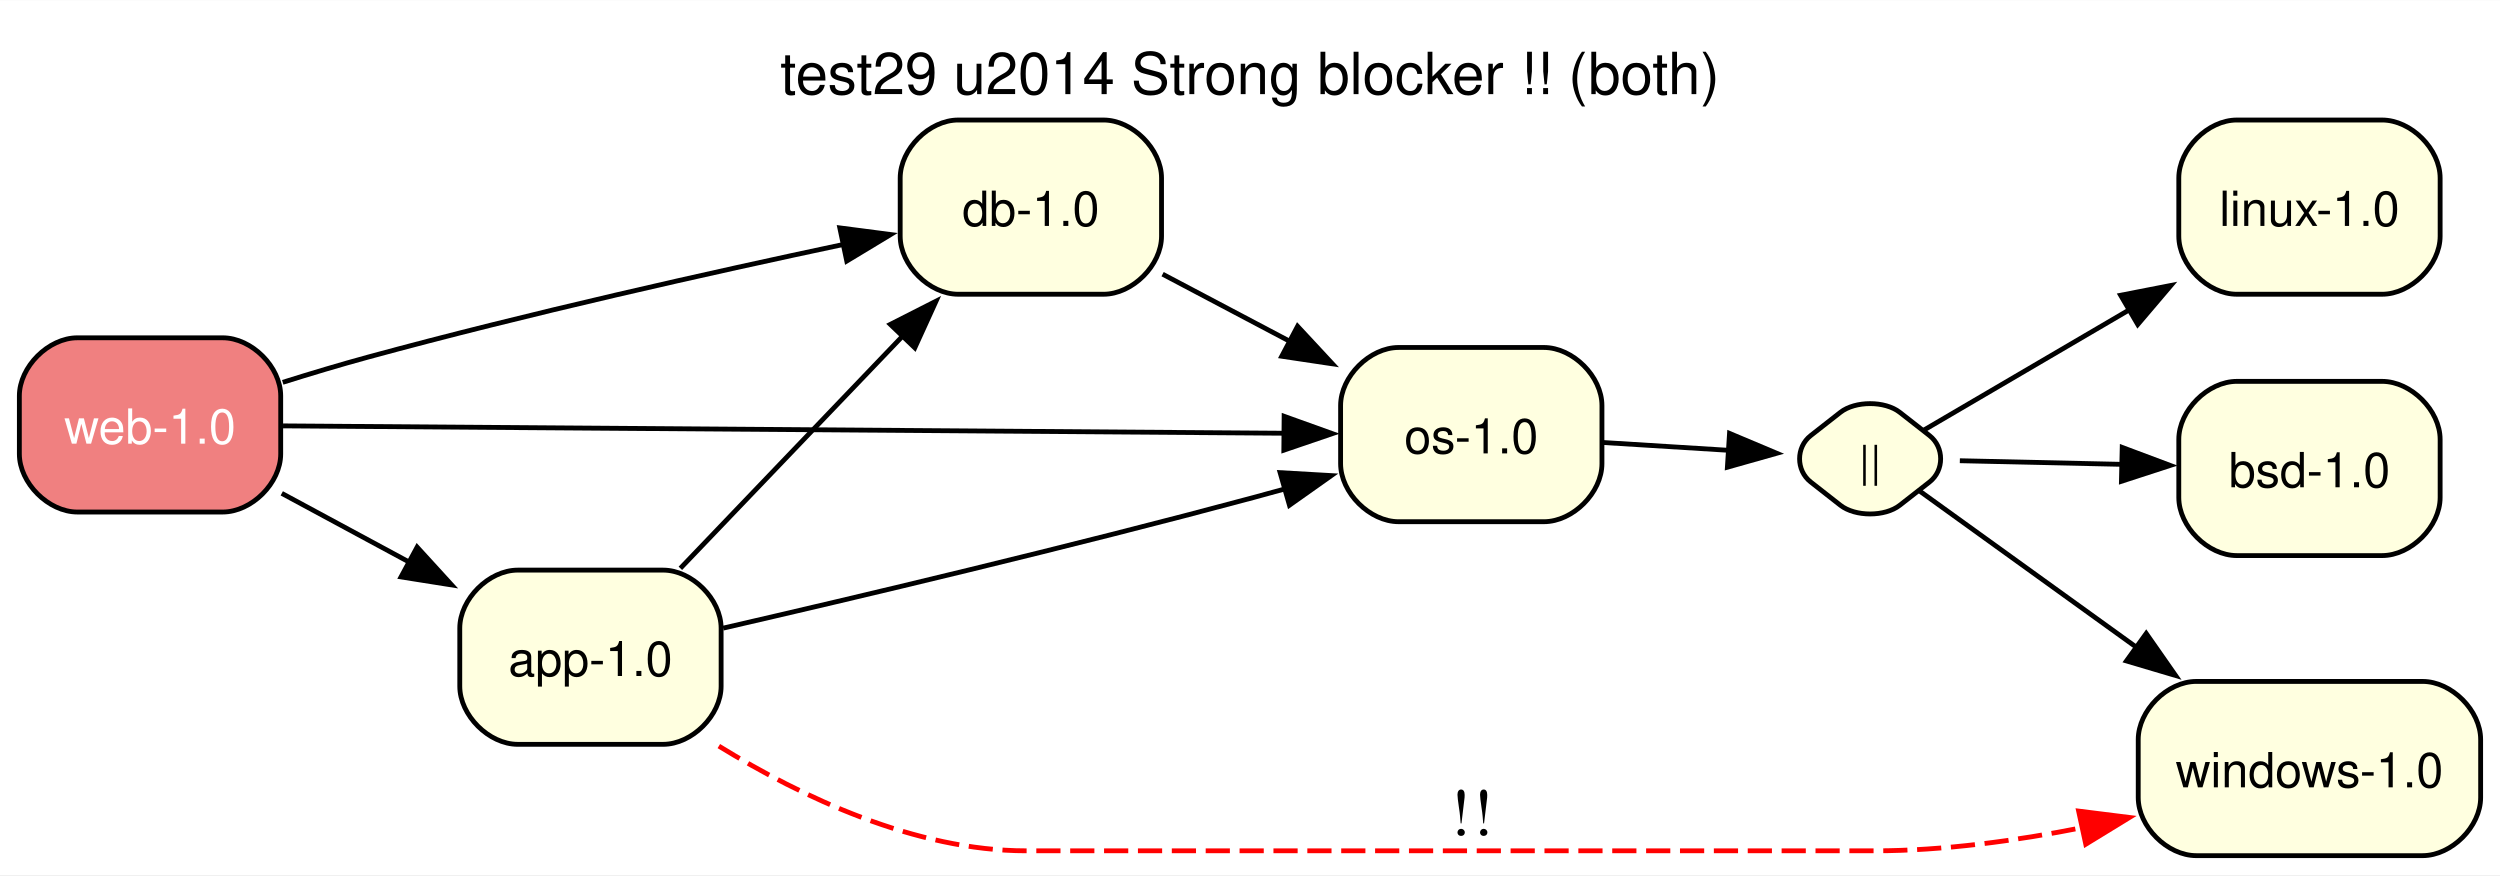
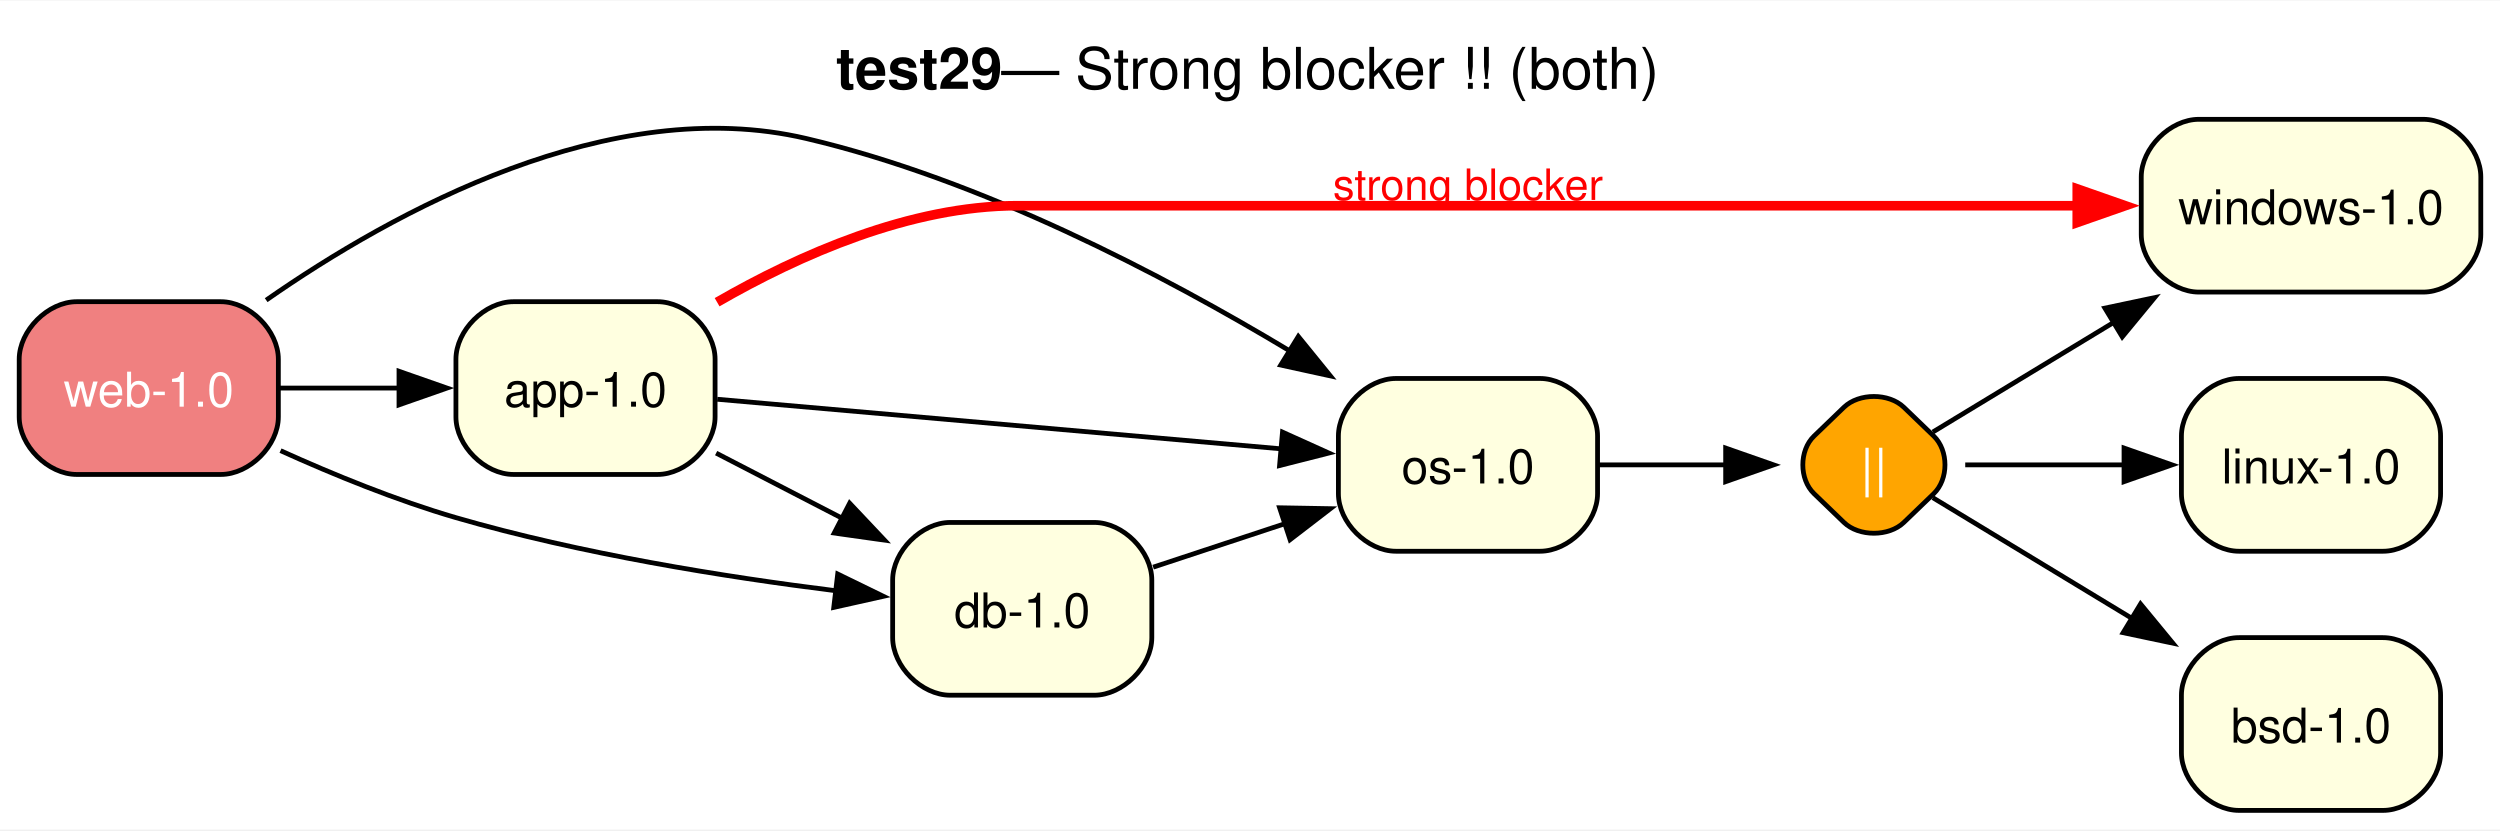
- <svg xmlns="http://www.w3.org/2000/svg" width="517pt" height="181pt" viewBox="0.00 0.00 516.56 180.75">
-   <g id="graph0" class="graph" transform="scale(1 1) rotate(0) translate(4 176.75)">
-     <polygon fill="white" stroke="none" points="-4,4 -4,-176.75 512.56,-176.75 512.56,4 -4,4" />
-     <text text-anchor="middle" x="254.28" y="-157.35" font-family="Helvetica,sans-Serif" font-size="12.00">test29 u2014 Strong blocker !! (both)</text>
+ <svg xmlns="http://www.w3.org/2000/svg" width="521pt" height="173pt" viewBox="0.00 0.00 520.92 172.75">
+   <g id="graph0" class="graph" transform="scale(1 1) rotate(0) translate(4 168.75)">
+     <polygon fill="white" stroke="none" points="-4,4 -4,-168.75 516.92,-168.75 516.92,4 -4,4" />
+     <text text-anchor="start" x="170.21" y="-150.35" font-family="Helvetica,sans-Serif" font-weight="bold" font-size="12.00">test29</text>
+     <text text-anchor="start" x="204.71" y="-150.35" font-family="Helvetica,sans-Serif" font-size="12.00"> — Strong blocker !! (both)</text>
    <g id="node1" class="node">
-       <path fill="lightyellow" stroke="black" d="M133,-59C133,-59 103,-59 103,-59 97,-59 91,-53 91,-47 91,-47 91,-35 91,-35 91,-29 97,-23 103,-23 103,-23 133,-23 133,-23 139,-23 145,-29 145,-35 145,-35 145,-47 145,-47 145,-53 139,-59 133,-59" />
-       <text text-anchor="middle" x="118" y="-37.12" font-family="Helvetica,sans-Serif" font-size="10.00">app-1.0</text>
+       <path fill="lightcoral" stroke="black" d="M42,-106C42,-106 12,-106 12,-106 6,-106 0,-100 0,-94 0,-94 0,-82 0,-82 0,-76 6,-70 12,-70 12,-70 42,-70 42,-70 48,-70 54,-76 54,-82 54,-82 54,-94 54,-94 54,-100 48,-106 42,-106" />
+       <text text-anchor="middle" x="27" y="-84.12" font-family="Helvetica,sans-Serif" font-size="10.00" fill="white">web-1.0</text>
+     </g>
+     <g id="node2" class="node">
+       <path fill="lightyellow" stroke="black" d="M133,-106C133,-106 103,-106 103,-106 97,-106 91,-100 91,-94 91,-94 91,-82 91,-82 91,-76 97,-70 103,-70 103,-70 133,-70 133,-70 139,-70 145,-76 145,-82 145,-82 145,-94 145,-94 145,-100 139,-106 133,-106" />
+       <text text-anchor="middle" x="118" y="-84.12" font-family="Helvetica,sans-Serif" font-size="10.00">app-1.0</text>
+     </g>
+     <g id="edge1" class="edge">
+       <path fill="none" stroke="black" d="M54.22,-88C62.12,-88 70.94,-88 79.43,-88" />
+       <polygon fill="black" stroke="black" points="79.14,-91.5 89.14,-88 79.14,-84.5 79.14,-91.5" />
    </g>
    <g id="node3" class="node">
-       <path fill="lightyellow" stroke="black" d="M224,-152C224,-152 194,-152 194,-152 188,-152 182,-146 182,-140 182,-140 182,-128 182,-128 182,-122 188,-116 194,-116 194,-116 224,-116 224,-116 230,-116 236,-122 236,-128 236,-128 236,-140 236,-140 236,-146 230,-152 224,-152" />
-       <text text-anchor="middle" x="209" y="-130.12" font-family="Helvetica,sans-Serif" font-size="10.00">db-1.0</text>
+       <path fill="lightyellow" stroke="black" d="M224,-60C224,-60 194,-60 194,-60 188,-60 182,-54 182,-48 182,-48 182,-36 182,-36 182,-30 188,-24 194,-24 194,-24 224,-24 224,-24 230,-24 236,-30 236,-36 236,-36 236,-48 236,-48 236,-54 230,-60 224,-60" />
+       <text text-anchor="middle" x="209" y="-38.12" font-family="Helvetica,sans-Serif" font-size="10.00">db-1.0</text>
+     </g>
+     <g id="edge2" class="edge">
+       <path fill="none" stroke="black" d="M54.45,-74.96C65.52,-69.95 78.66,-64.59 91,-61 116.91,-53.47 146.98,-48.66 170.15,-45.77" />
+       <polygon fill="black" stroke="black" points="170.55,-49.25 180.07,-44.61 169.73,-42.3 170.55,-49.25" />
+     </g>
+     <g id="node4" class="node">
+       <path fill="lightyellow" stroke="black" d="M316.88,-90C316.88,-90 286.88,-90 286.88,-90 280.88,-90 274.88,-84 274.88,-78 274.88,-78 274.88,-66 274.88,-66 274.88,-60 280.88,-54 286.88,-54 286.88,-54 316.88,-54 316.88,-54 322.88,-54 328.88,-60 328.88,-66 328.88,-66 328.88,-78 328.88,-78 328.88,-84 322.88,-90 316.88,-90" />
+       <text text-anchor="middle" x="301.88" y="-68.12" font-family="Helvetica,sans-Serif" font-size="10.00">os-1.0</text>
    </g>
    <g id="edge3" class="edge">
-       <path fill="none" stroke="black" d="M136.58,-59.37C149.75,-73.13 167.95,-92.15 182.68,-107.54" />
-       <polygon fill="black" stroke="black" points="179.96,-109.77 189.41,-114.57 185.02,-104.93 179.96,-109.77" />
+       <path fill="none" stroke="black" d="M51.46,-106.32C78.09,-124.88 123.15,-149.59 164,-140 200.42,-131.45 238.24,-111.69 264.87,-95.67" />
+       <polygon fill="black" stroke="black" points="266.53,-98.75 273.21,-90.53 262.86,-92.79 266.53,-98.75" />
+     </g>
+     <g id="edge5" class="edge">
+       <path fill="none" stroke="black" d="M145.22,-74.45C153.48,-70.18 162.75,-65.39 171.58,-60.82" />
+       <polygon fill="black" stroke="black" points="173.04,-64.01 180.31,-56.31 169.82,-57.79 173.04,-64.01" />
+     </g>
+     <g id="edge4" class="edge">
+       <path fill="none" stroke="black" d="M145.45,-85.67C176.43,-82.95 227.98,-78.41 263.15,-75.32" />
+       <polygon fill="black" stroke="black" points="263.23,-78.82 272.89,-74.46 262.62,-71.85 263.23,-78.82" />
+     </g>
+     <g id="node8" class="node">
+       <path fill="lightyellow" stroke="black" d="M500.92,-144C500.92,-144 454.17,-144 454.17,-144 448.17,-144 442.17,-138 442.17,-132 442.17,-132 442.17,-120 442.17,-120 442.17,-114 448.17,-108 454.17,-108 454.17,-108 500.92,-108 500.92,-108 506.92,-108 512.92,-114 512.92,-120 512.92,-120 512.92,-132 512.92,-132 512.92,-138 506.92,-144 500.92,-144" />
+       <text text-anchor="middle" x="477.54" y="-122.12" font-family="Helvetica,sans-Serif" font-size="10.00">windows-1.0</text>
+     </g>
+     <g id="edge6" class="edge">
+       <path fill="none" stroke="red" stroke-width="2" d="M145.42,-105.89C162.51,-115.74 185.65,-126 208,-126 208,-126 208,-126 387.46,-126 401.48,-126 416.73,-126 430.59,-126" />
+       <polygon fill="red" stroke="red" stroke-width="2" points="428.83,-129.5 438.83,-126 428.83,-122.5 428.83,-129.5" />
+       <text text-anchor="middle" x="301.88" y="-127.2" font-family="Helvetica,sans-Serif" font-size="9.00" fill="red">strong blocker</text>
+     </g>
+     <g id="edge7" class="edge">
+       <path fill="none" stroke="black" d="M236.28,-50.68C244.86,-53.51 254.54,-56.7 263.75,-59.75" />
+       <polygon fill="black" stroke="black" points="262.62,-63.06 273.21,-62.87 264.81,-56.41 262.62,-63.06" />
+     </g>
+     <g id="node5" class="node">
+       <path fill="orange" stroke="black" d="M380.22,-84C380.22,-84 373.99,-78 373.99,-78 370.87,-75 370.87,-69 373.99,-66 373.99,-66 380.22,-60 380.22,-60 383.34,-57 389.58,-57 392.7,-60 392.7,-60 398.93,-66 398.93,-66 402.05,-69 402.05,-75 398.93,-78 398.93,-78 392.7,-84 392.7,-84 389.58,-87 383.34,-87 380.22,-84" />
+       <text text-anchor="middle" x="386.46" y="-67.55" font-family="Helvetica,sans-Serif" font-size="11.00" fill="white">||</text>
+     </g>
+     <g id="edge8" class="edge">
+       <path fill="none" stroke="black" d="M329.01,-72C337.52,-72 347.03,-72 355.78,-72" />
+       <polygon fill="black" stroke="black" points="355.57,-75.5 365.57,-72 355.57,-68.5 355.57,-75.5" />
    </g>
    <g id="node6" class="node">
-       <path fill="lightyellow" stroke="black" d="M315,-105C315,-105 285,-105 285,-105 279,-105 273,-99 273,-93 273,-93 273,-81 273,-81 273,-75 279,-69 285,-69 285,-69 315,-69 315,-69 321,-69 327,-75 327,-81 327,-81 327,-93 327,-93 327,-99 321,-105 315,-105" />
-       <text text-anchor="middle" x="300" y="-83.12" font-family="Helvetica,sans-Serif" font-size="10.00">os-1.0</text>
+       <path fill="lightyellow" stroke="black" d="M492.54,-90C492.54,-90 462.54,-90 462.54,-90 456.54,-90 450.54,-84 450.54,-78 450.54,-78 450.54,-66 450.54,-66 450.54,-60 456.54,-54 462.54,-54 462.54,-54 492.54,-54 492.54,-54 498.54,-54 504.54,-60 504.54,-66 504.54,-66 504.54,-78 504.54,-78 504.54,-84 498.54,-90 492.54,-90" />
+       <text text-anchor="middle" x="477.54" y="-68.12" font-family="Helvetica,sans-Serif" font-size="10.00">linux-1.0</text>
    </g>
-     <g id="edge1" class="edge">
-       <path fill="none" stroke="black" d="M145.42,-47.01C172.9,-53.34 217.11,-63.81 255,-74 257.13,-74.57 259.32,-75.18 261.53,-75.79" />
-       <polygon fill="black" stroke="black" points="260.5,-79.14 271.08,-78.53 262.43,-72.41 260.5,-79.14" />
-     </g>
-     <g id="node8" class="node">
-       <path fill="lightyellow" stroke="black" d="M496.56,-36C496.56,-36 449.81,-36 449.81,-36 443.81,-36 437.81,-30 437.81,-24 437.81,-24 437.81,-12 437.81,-12 437.81,-6 443.81,0 449.81,0 449.81,0 496.56,0 496.56,0 502.56,0 508.56,-6 508.56,-12 508.56,-12 508.56,-24 508.56,-24 508.56,-30 502.56,-36 496.56,-36" />
-       <text text-anchor="middle" x="473.19" y="-14.12" font-family="Helvetica,sans-Serif" font-size="10.00">windows-1.0</text>
-     </g>
-     <g id="edge2" class="edge">
-       <path fill="none" stroke="red" stroke-dasharray="5,2" d="M144.53,-22.64C161.63,-12.12 185.13,-1 208,-1 208,-1 208,-1 383.41,-1 397.51,-1 412.65,-3.09 426.36,-5.81" />
-       <polygon fill="red" stroke="red" points="425.49,-9.21 436,-7.89 426.97,-2.36 425.49,-9.21" />
-       <text text-anchor="middle" x="300" y="-4.2" font-family="Times,serif" font-size="14.00">!!</text>
-     </g>
-     <g id="node2" class="node">
-       <path fill="lightyellow" stroke="black" d="M488.19,-98C488.19,-98 458.19,-98 458.19,-98 452.19,-98 446.19,-92 446.19,-86 446.19,-86 446.19,-74 446.19,-74 446.19,-68 452.19,-62 458.19,-62 458.19,-62 488.19,-62 488.19,-62 494.19,-62 500.19,-68 500.19,-74 500.19,-74 500.19,-86 500.19,-86 500.19,-92 494.19,-98 488.19,-98" />
-       <text text-anchor="middle" x="473.19" y="-76.12" font-family="Helvetica,sans-Serif" font-size="10.00">bsd-1.0</text>
-     </g>
-     <g id="edge4" class="edge">
-       <path fill="none" stroke="black" d="M236.22,-120.15C244.48,-115.79 253.75,-110.9 262.58,-106.23" />
-       <polygon fill="black" stroke="black" points="264.11,-109.38 271.32,-101.62 260.84,-103.19 264.11,-109.38" />
-     </g>
-     <g id="node4" class="node">
-       <path fill="lightyellow" stroke="black" d="M376.27,-91.6C376.27,-91.6 370.14,-86.8 370.14,-86.8 367.07,-84.4 367.07,-79.6 370.14,-77.2 370.14,-77.2 376.27,-72.4 376.27,-72.4 379.34,-70 385.48,-70 388.54,-72.4 388.54,-72.4 394.68,-77.2 394.68,-77.2 397.75,-79.6 397.75,-84.4 394.68,-86.8 394.68,-86.8 388.54,-91.6 388.54,-91.6 385.48,-94 379.34,-94 376.27,-91.6" />
-       <text text-anchor="middle" x="382.41" y="-78.33" font-family="Helvetica,sans-Serif" font-size="9.00">||</text>
-     </g>
-     <g id="edge7" class="edge">
-       <path fill="none" stroke="black" d="M400.95,-81.6C410.57,-81.39 422.9,-81.11 434.58,-80.85" />
-       <polygon fill="black" stroke="black" points="434.5,-84.35 444.42,-80.63 434.34,-77.35 434.5,-84.35" />
-     </g>
-     <g id="node5" class="node">
-       <path fill="lightyellow" stroke="black" d="M488.19,-152C488.19,-152 458.19,-152 458.19,-152 452.19,-152 446.19,-146 446.19,-140 446.19,-140 446.19,-128 446.19,-128 446.19,-122 452.19,-116 458.19,-116 458.19,-116 488.19,-116 488.19,-116 494.19,-116 500.19,-122 500.19,-128 500.19,-128 500.19,-140 500.19,-140 500.19,-146 494.19,-152 488.19,-152" />
-       <text text-anchor="middle" x="473.19" y="-130.12" font-family="Helvetica,sans-Serif" font-size="10.00">linux-1.0</text>
-     </g>
-     <g id="edge6" class="edge">
-       <path fill="none" stroke="black" d="M393.59,-87.97C403.98,-94.05 420.71,-103.85 436.06,-112.84" />
-       <polygon fill="black" stroke="black" points="434.17,-115.79 444.57,-117.82 437.71,-109.75 434.17,-115.79" />
-     </g>
-     <g id="edge8" class="edge">
-       <path fill="none" stroke="black" d="M392.57,-75.39C403.17,-67.76 421.23,-54.74 437.47,-43.03" />
-       <polygon fill="black" stroke="black" points="439.46,-45.91 445.53,-37.22 435.37,-40.23 439.46,-45.91" />
-     </g>
-     <g id="edge5" class="edge">
-       <path fill="none" stroke="black" d="M327.33,-85.36C335.67,-84.84 344.92,-84.27 353.38,-83.74" />
-       <polygon fill="black" stroke="black" points="353.36,-87.25 363.12,-83.14 352.92,-80.26 353.36,-87.25" />
+     <g id="edge9" class="edge">
+       <path fill="none" stroke="black" d="M405.49,-72C415.1,-72 427.29,-72 438.86,-72" />
+       <polygon fill="black" stroke="black" points="438.58,-75.5 448.58,-72 438.58,-68.5 438.58,-75.5" />
    </g>
    <g id="node7" class="node">
-       <path fill="lightcoral" stroke="black" d="M42,-107C42,-107 12,-107 12,-107 6,-107 0,-101 0,-95 0,-95 0,-83 0,-83 0,-77 6,-71 12,-71 12,-71 42,-71 42,-71 48,-71 54,-77 54,-83 54,-83 54,-95 54,-95 54,-101 48,-107 42,-107" />
-       <text text-anchor="middle" x="27" y="-85.12" font-family="Helvetica,sans-Serif" font-size="10.00" fill="white">web-1.0</text>
+       <path fill="lightyellow" stroke="black" d="M492.54,-36C492.54,-36 462.54,-36 462.54,-36 456.54,-36 450.54,-30 450.54,-24 450.54,-24 450.54,-12 450.54,-12 450.54,-6 456.54,0 462.54,0 462.54,0 492.54,0 492.54,0 498.54,0 504.54,-6 504.54,-12 504.54,-12 504.54,-24 504.54,-24 504.54,-30 498.54,-36 492.54,-36" />
+       <text text-anchor="middle" x="477.54" y="-14.12" font-family="Helvetica,sans-Serif" font-size="10.00">bsd-1.0</text>
    </g>
    <g id="edge10" class="edge">
-       <path fill="none" stroke="black" d="M54.22,-74.86C62.48,-70.41 71.75,-65.41 80.58,-60.64" />
-       <polygon fill="black" stroke="black" points="82.19,-63.75 89.33,-55.93 78.86,-57.59 82.19,-63.75" />
+       <path fill="none" stroke="black" d="M398.74,-65.16C409.27,-58.78 425.54,-48.91 440.49,-39.85" />
+       <polygon fill="black" stroke="black" points="442.02,-43.02 448.76,-34.84 438.39,-37.03 442.02,-43.02" />
    </g>
    <g id="edge11" class="edge">
-       <path fill="none" stroke="black" d="M54.42,-97.8C60.19,-99.61 66.28,-101.44 72,-103 105.02,-112 143.02,-120.51 170.45,-126.33" />
-       <polygon fill="black" stroke="black" points="169.52,-129.71 180.03,-128.34 170.96,-122.86 169.52,-129.71" />
-     </g>
-     <g id="edge9" class="edge">
-       <path fill="none" stroke="black" d="M54.48,-88.8C102.87,-88.45 205.72,-87.69 261.37,-87.28" />
-       <polygon fill="black" stroke="black" points="261.33,-90.78 271.3,-87.2 261.27,-83.78 261.33,-90.78" />
+       <path fill="none" stroke="black" d="M398.74,-78.84C408.31,-84.64 422.64,-93.32 436.4,-101.67" />
+       <polygon fill="black" stroke="black" points="434.59,-104.66 444.95,-106.85 438.21,-98.67 434.59,-104.66" />
    </g>
  </g>
</svg>
